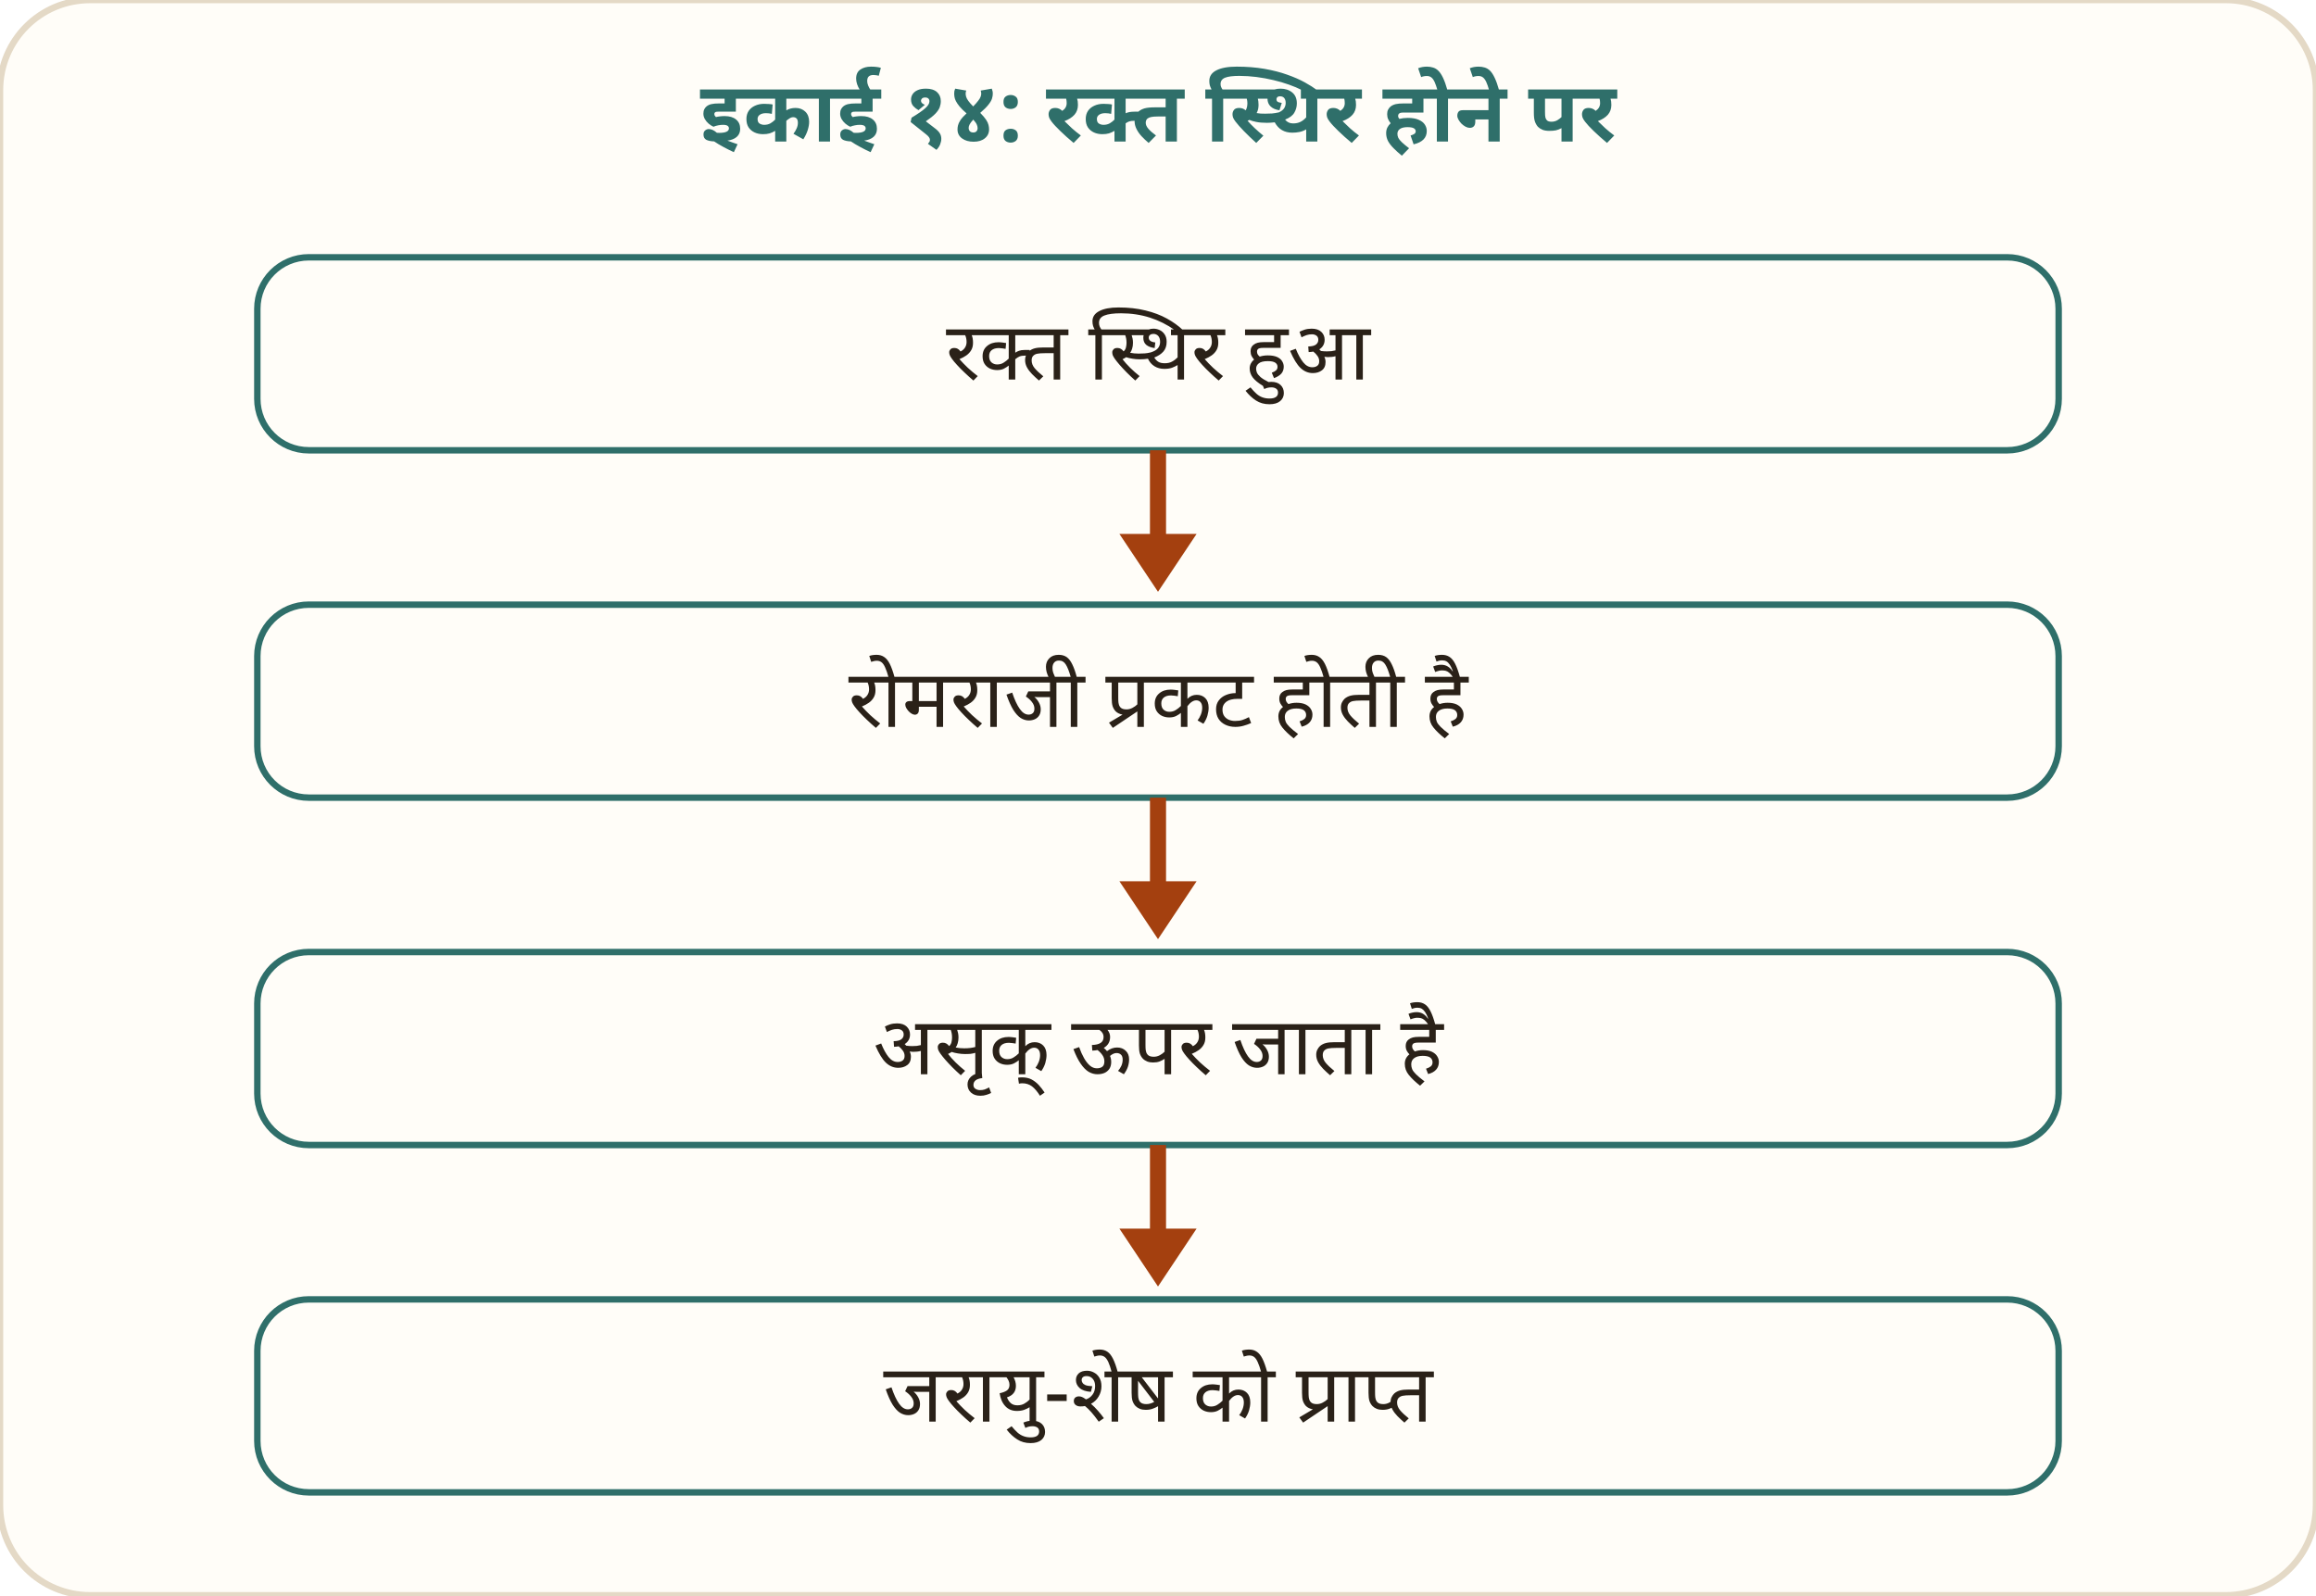
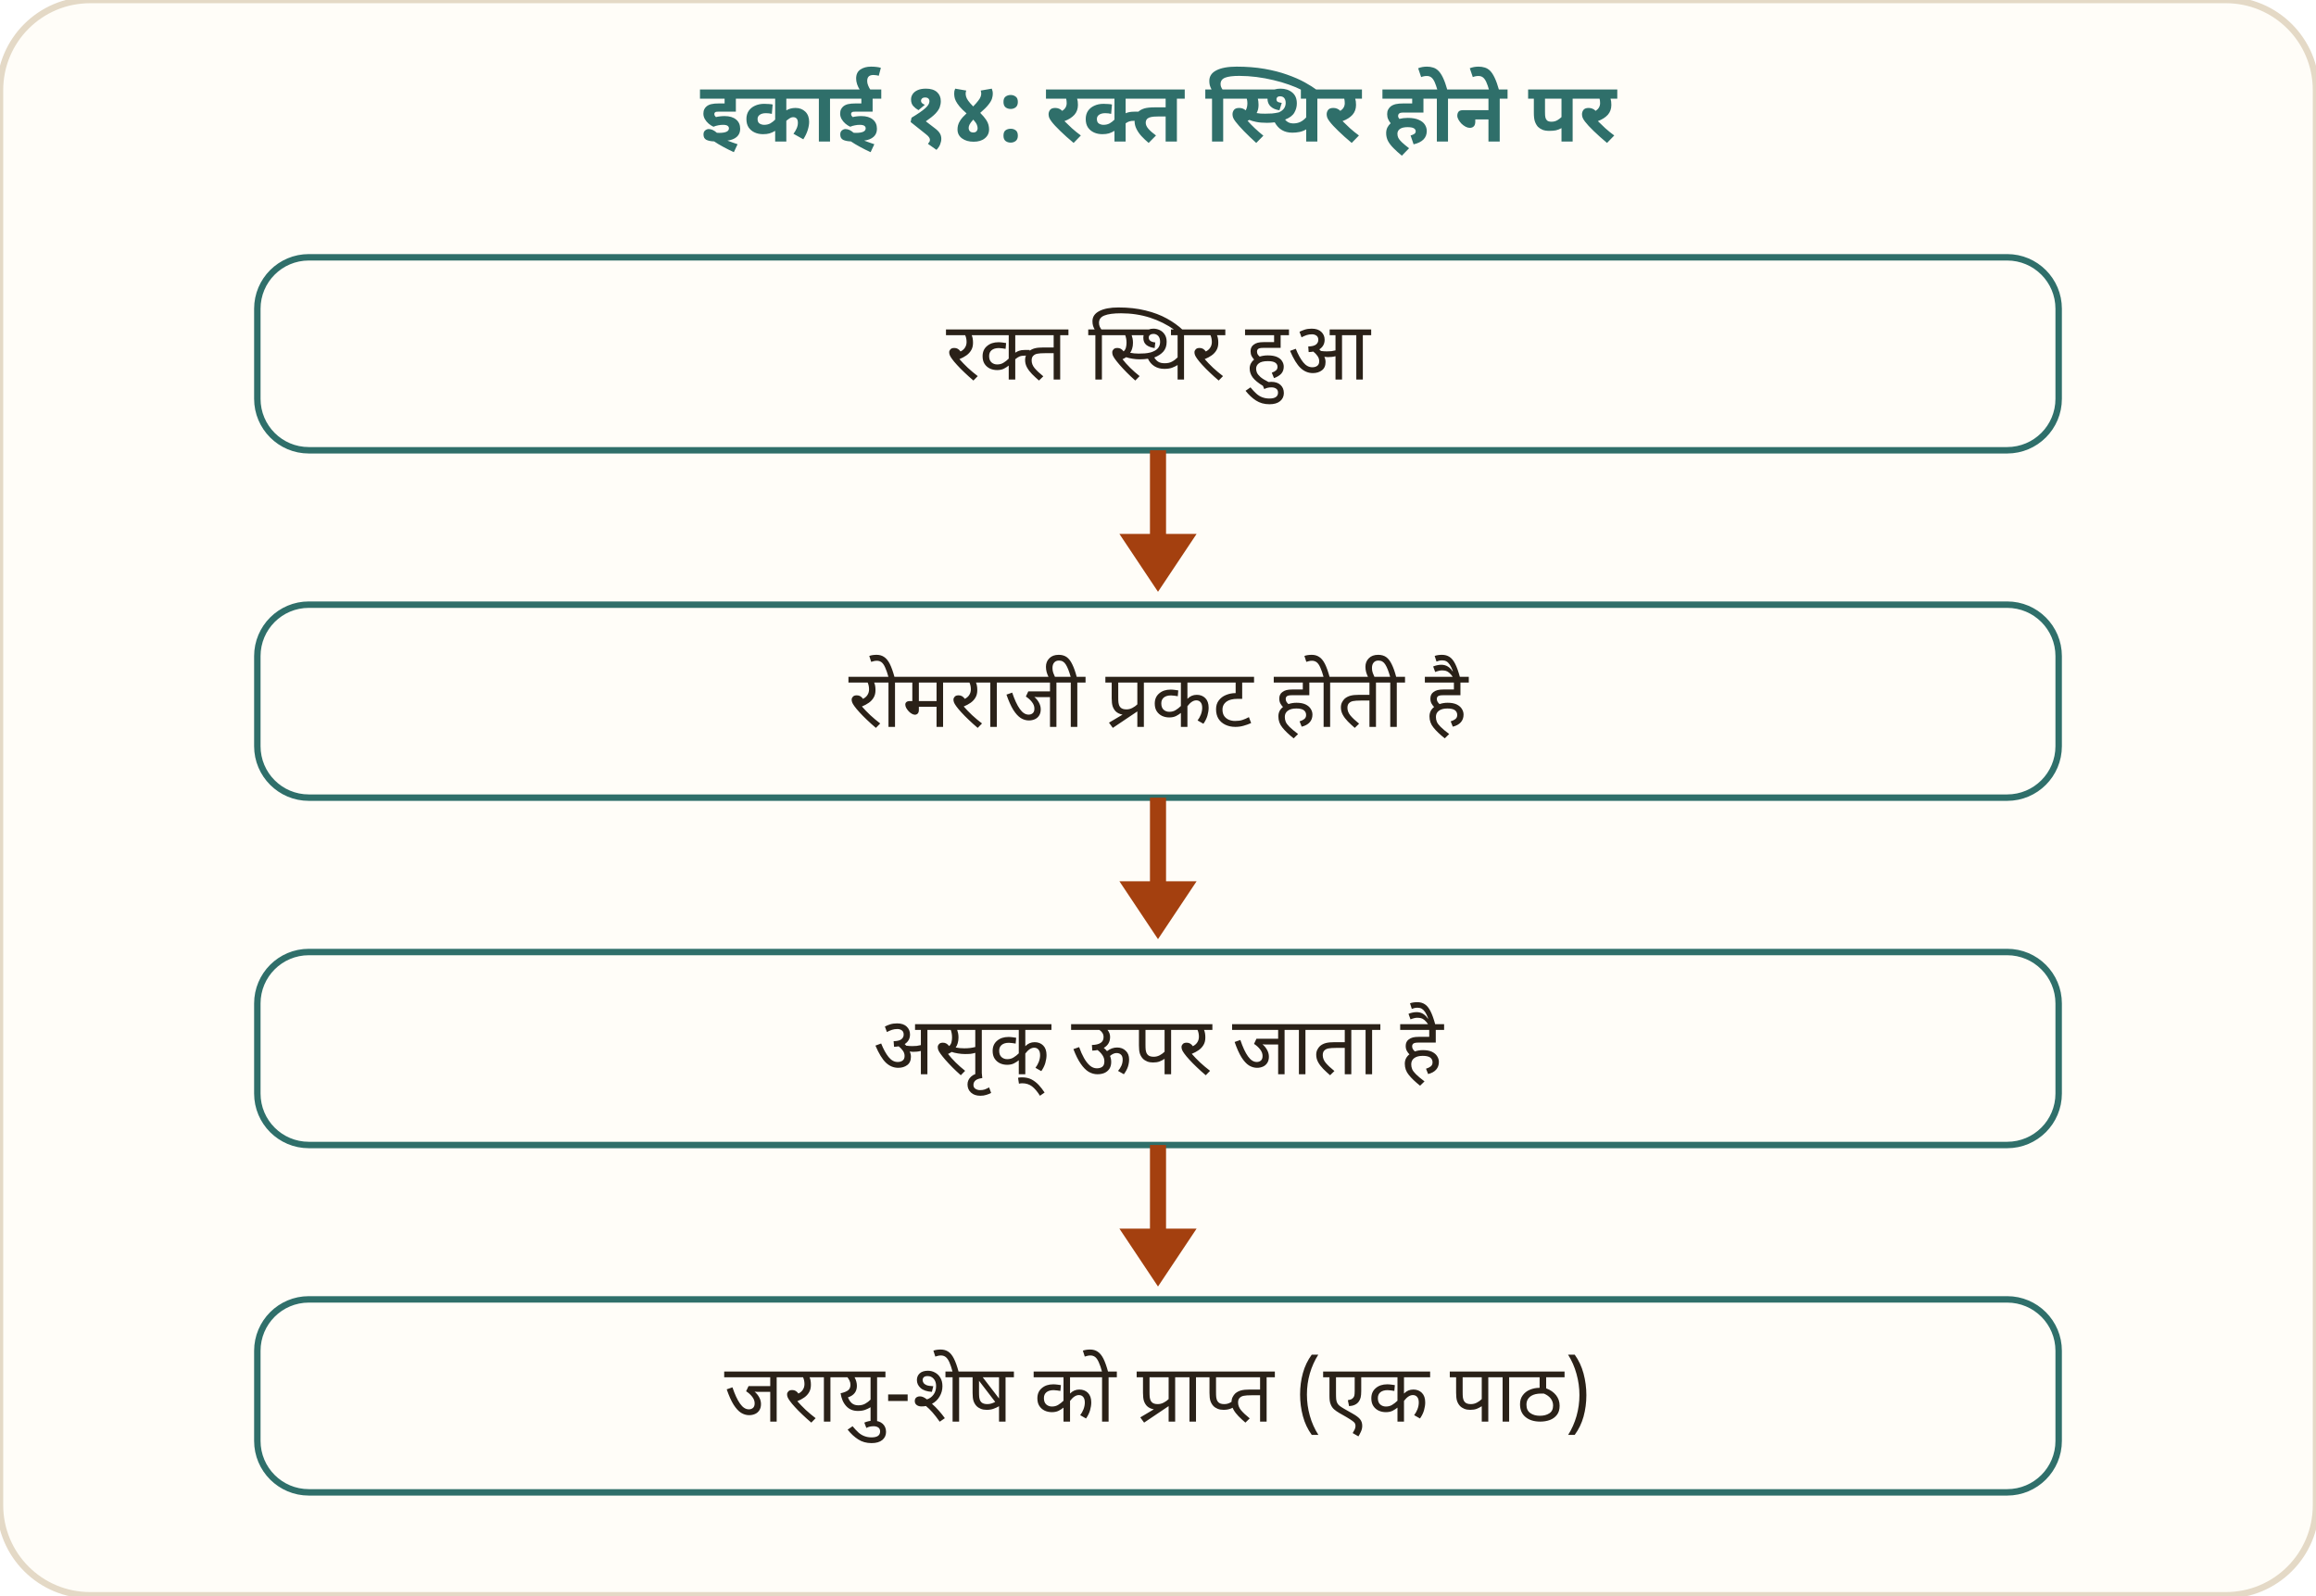
<svg xmlns="http://www.w3.org/2000/svg" viewBox="0 0 360 248" role="img">
  <rect width="360" height="248" rx="14" fill="#fffdf8" stroke="#e4d9c6" />
  <text x="180" y="22" font-family="'Noto Sans Devanagari','Mukta','Nirmala UI','Mangal',sans-serif" font-size="13" font-weight="700" fill="#2f6f6a" text-anchor="middle">इकाई १४: रक्त स्थिर होने पर</text>
  <rect x="40" y="40" width="280" height="30" rx="8" fill="#fffdf8" stroke="#2f6f6a" />
  <text x="180.0" y="59.0" font-family="'Noto Sans Devanagari','Mukta','Nirmala UI','Mangal',sans-serif" font-size="12.5" font-weight="500" fill="#2a2118" text-anchor="middle">रक्त स्थिर हुआ</text>
  <line x1="180" y1="70" x2="180" y2="86" stroke="#a4400f" stroke-width="2.5" />
  <polygon points="180,92 174,83 186,83" fill="#a4400f" />
  <rect x="40" y="94" width="280" height="30" rx="8" fill="#fffdf8" stroke="#2f6f6a" />
  <text x="180.0" y="113.0" font-family="'Noto Sans Devanagari','Mukta','Nirmala UI','Mangal',sans-serif" font-size="12.5" font-weight="500" fill="#2a2118" text-anchor="middle">रोमराजी प्रकट होती है</text>
  <line x1="180" y1="124" x2="180" y2="140" stroke="#a4400f" stroke-width="2.5" />
  <polygon points="180,146 174,137 186,137" fill="#a4400f" />
  <rect x="40" y="148" width="280" height="30" rx="8" fill="#fffdf8" stroke="#2f6f6a" />
  <text x="180.0" y="167.0" font-family="'Noto Sans Devanagari','Mukta','Nirmala UI','Mangal',sans-serif" font-size="12.5" font-weight="500" fill="#2a2118" text-anchor="middle">असृक् ऊपर जाता है</text>
  <line x1="180" y1="178" x2="180" y2="194" stroke="#a4400f" stroke-width="2.5" />
  <polygon points="180,200 174,191 186,191" fill="#a4400f" />
  <rect x="40" y="202" width="280" height="30" rx="8" fill="#fffdf8" stroke="#2f6f6a" />
-   <text x="180.0" y="221.0" font-family="'Noto Sans Devanagari','Mukta','Nirmala UI','Mangal',sans-serif" font-size="12.5" font-weight="500" fill="#2a2118" text-anchor="middle">जरायु-शेष को प्राप्त</text>
+   <text x="180.0" y="221.0" font-family="'Noto Sans Devanagari','Mukta','Nirmala UI','Mangal',sans-serif" font-size="12.5" font-weight="500" fill="#2a2118" text-anchor="middle">जरायु-शेष को प्राप्त (एक पाठ)</text>
</svg>
